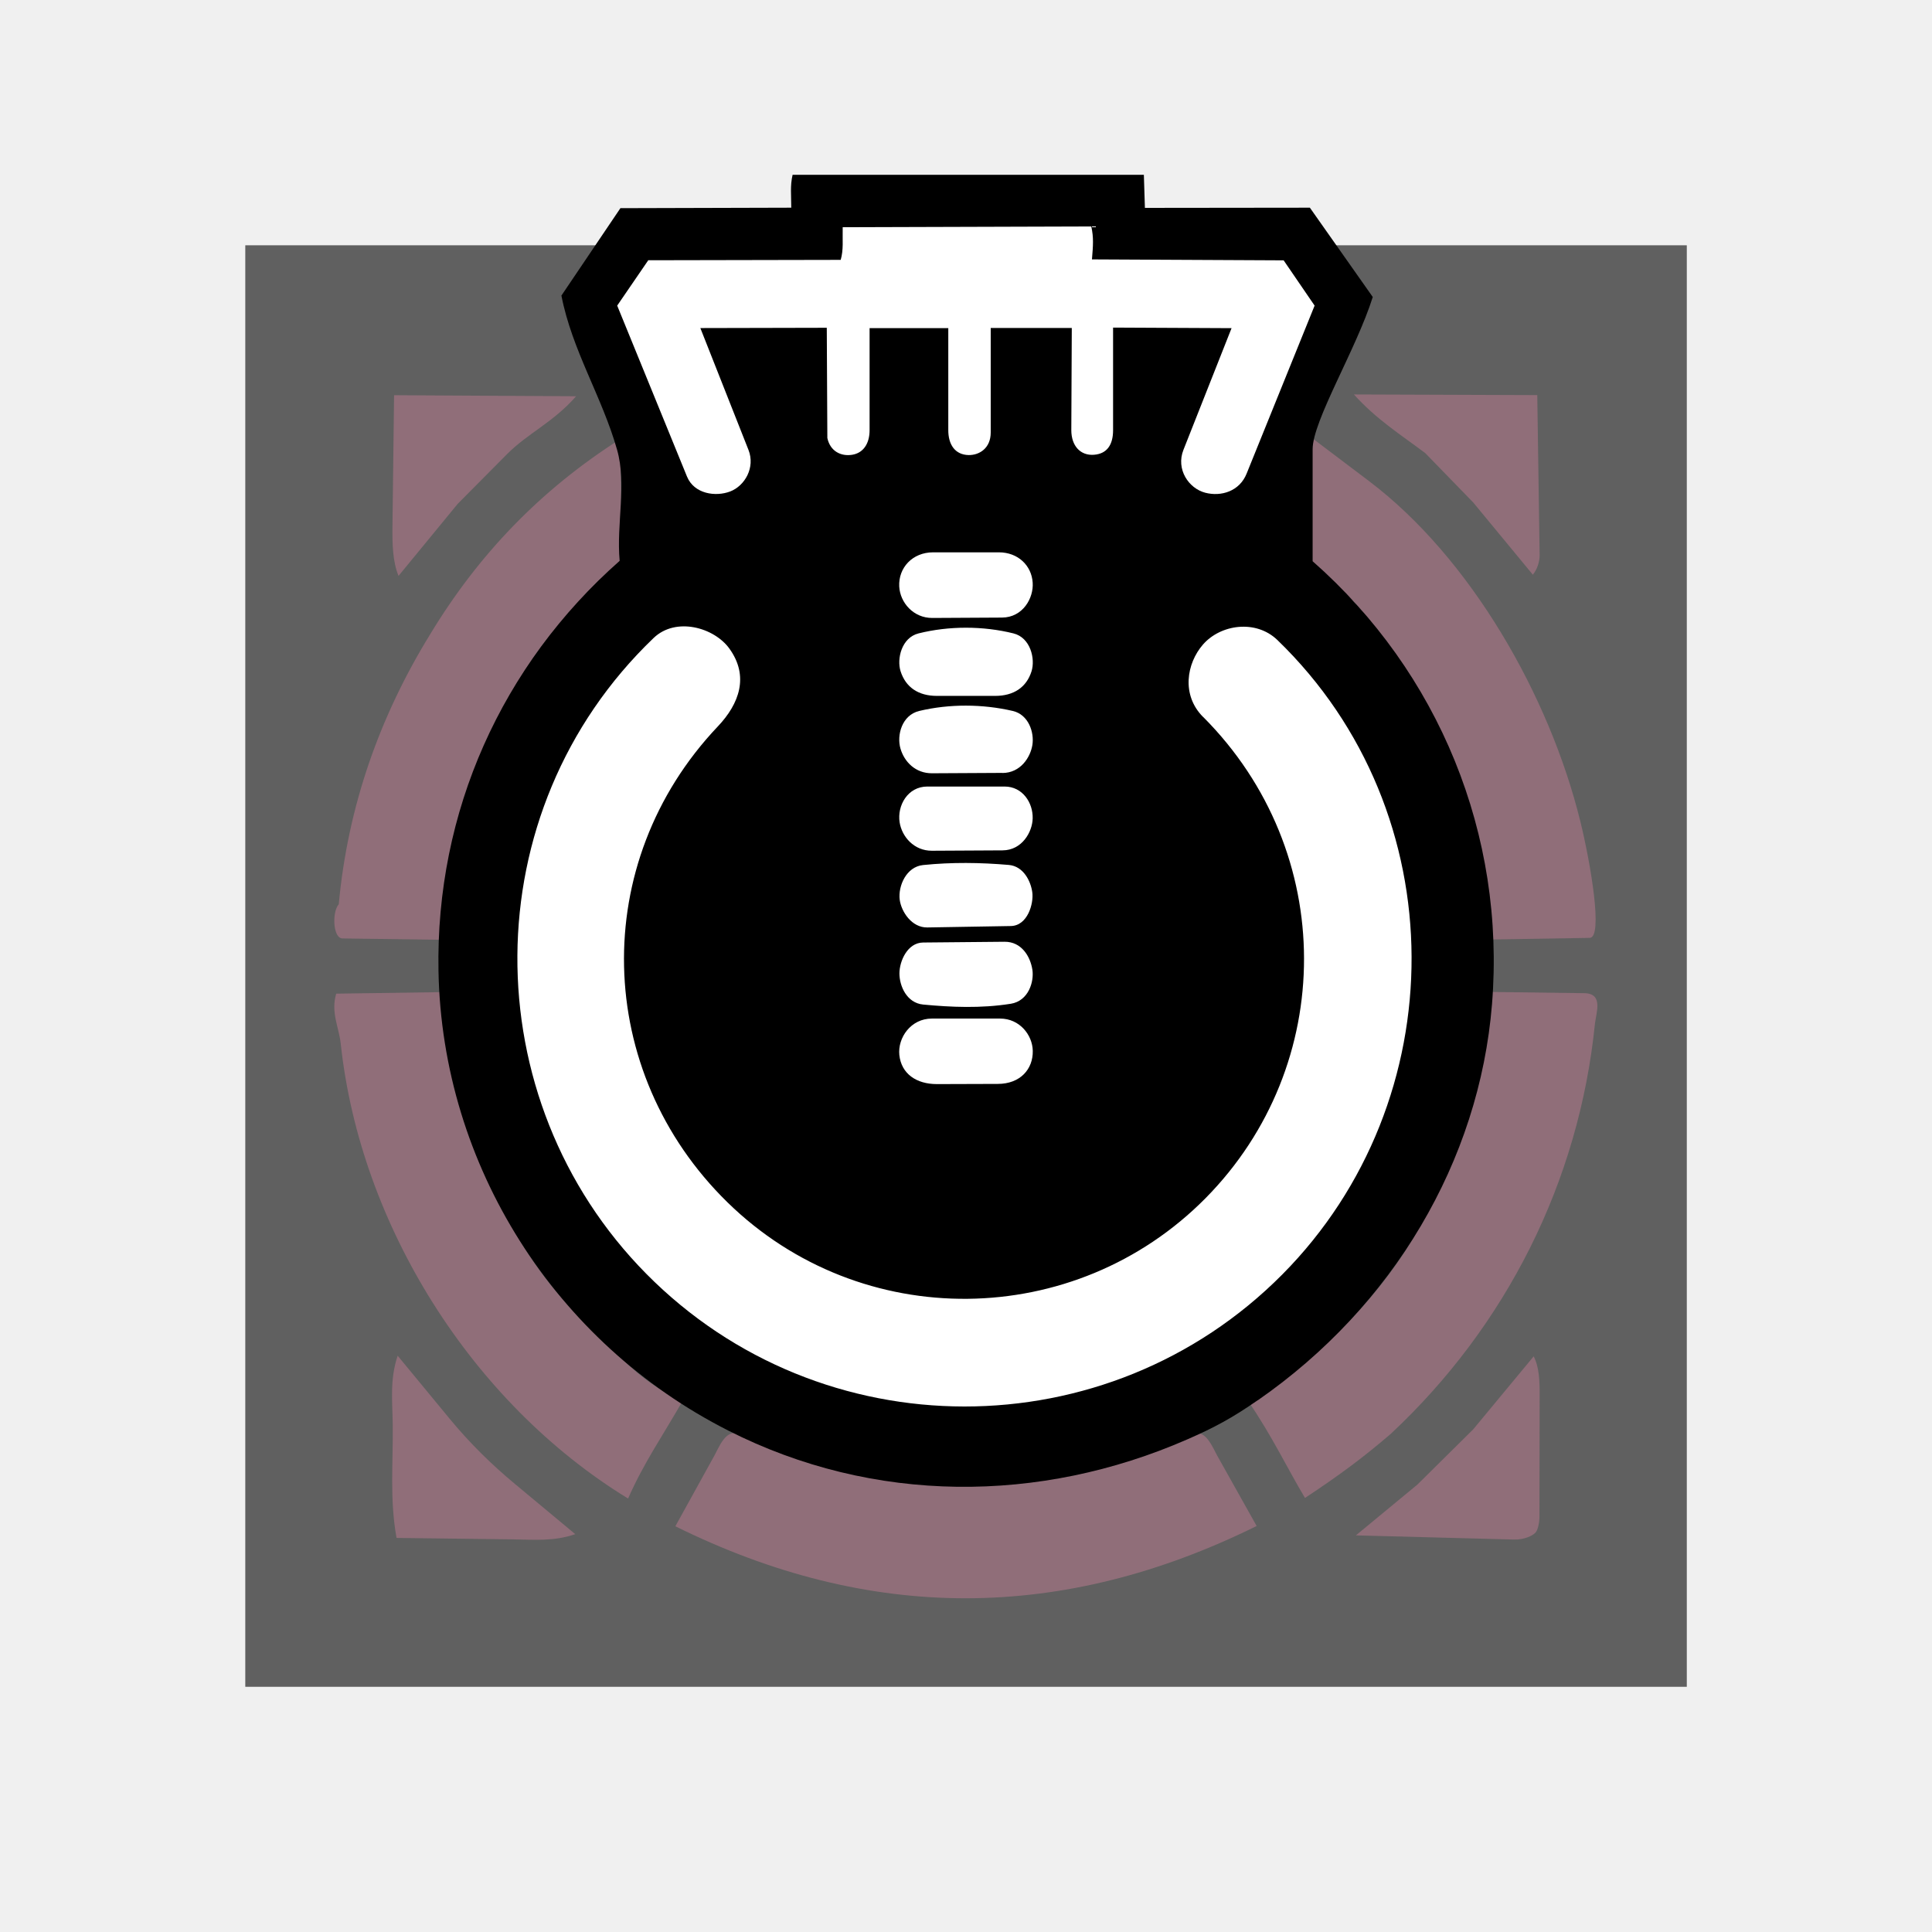
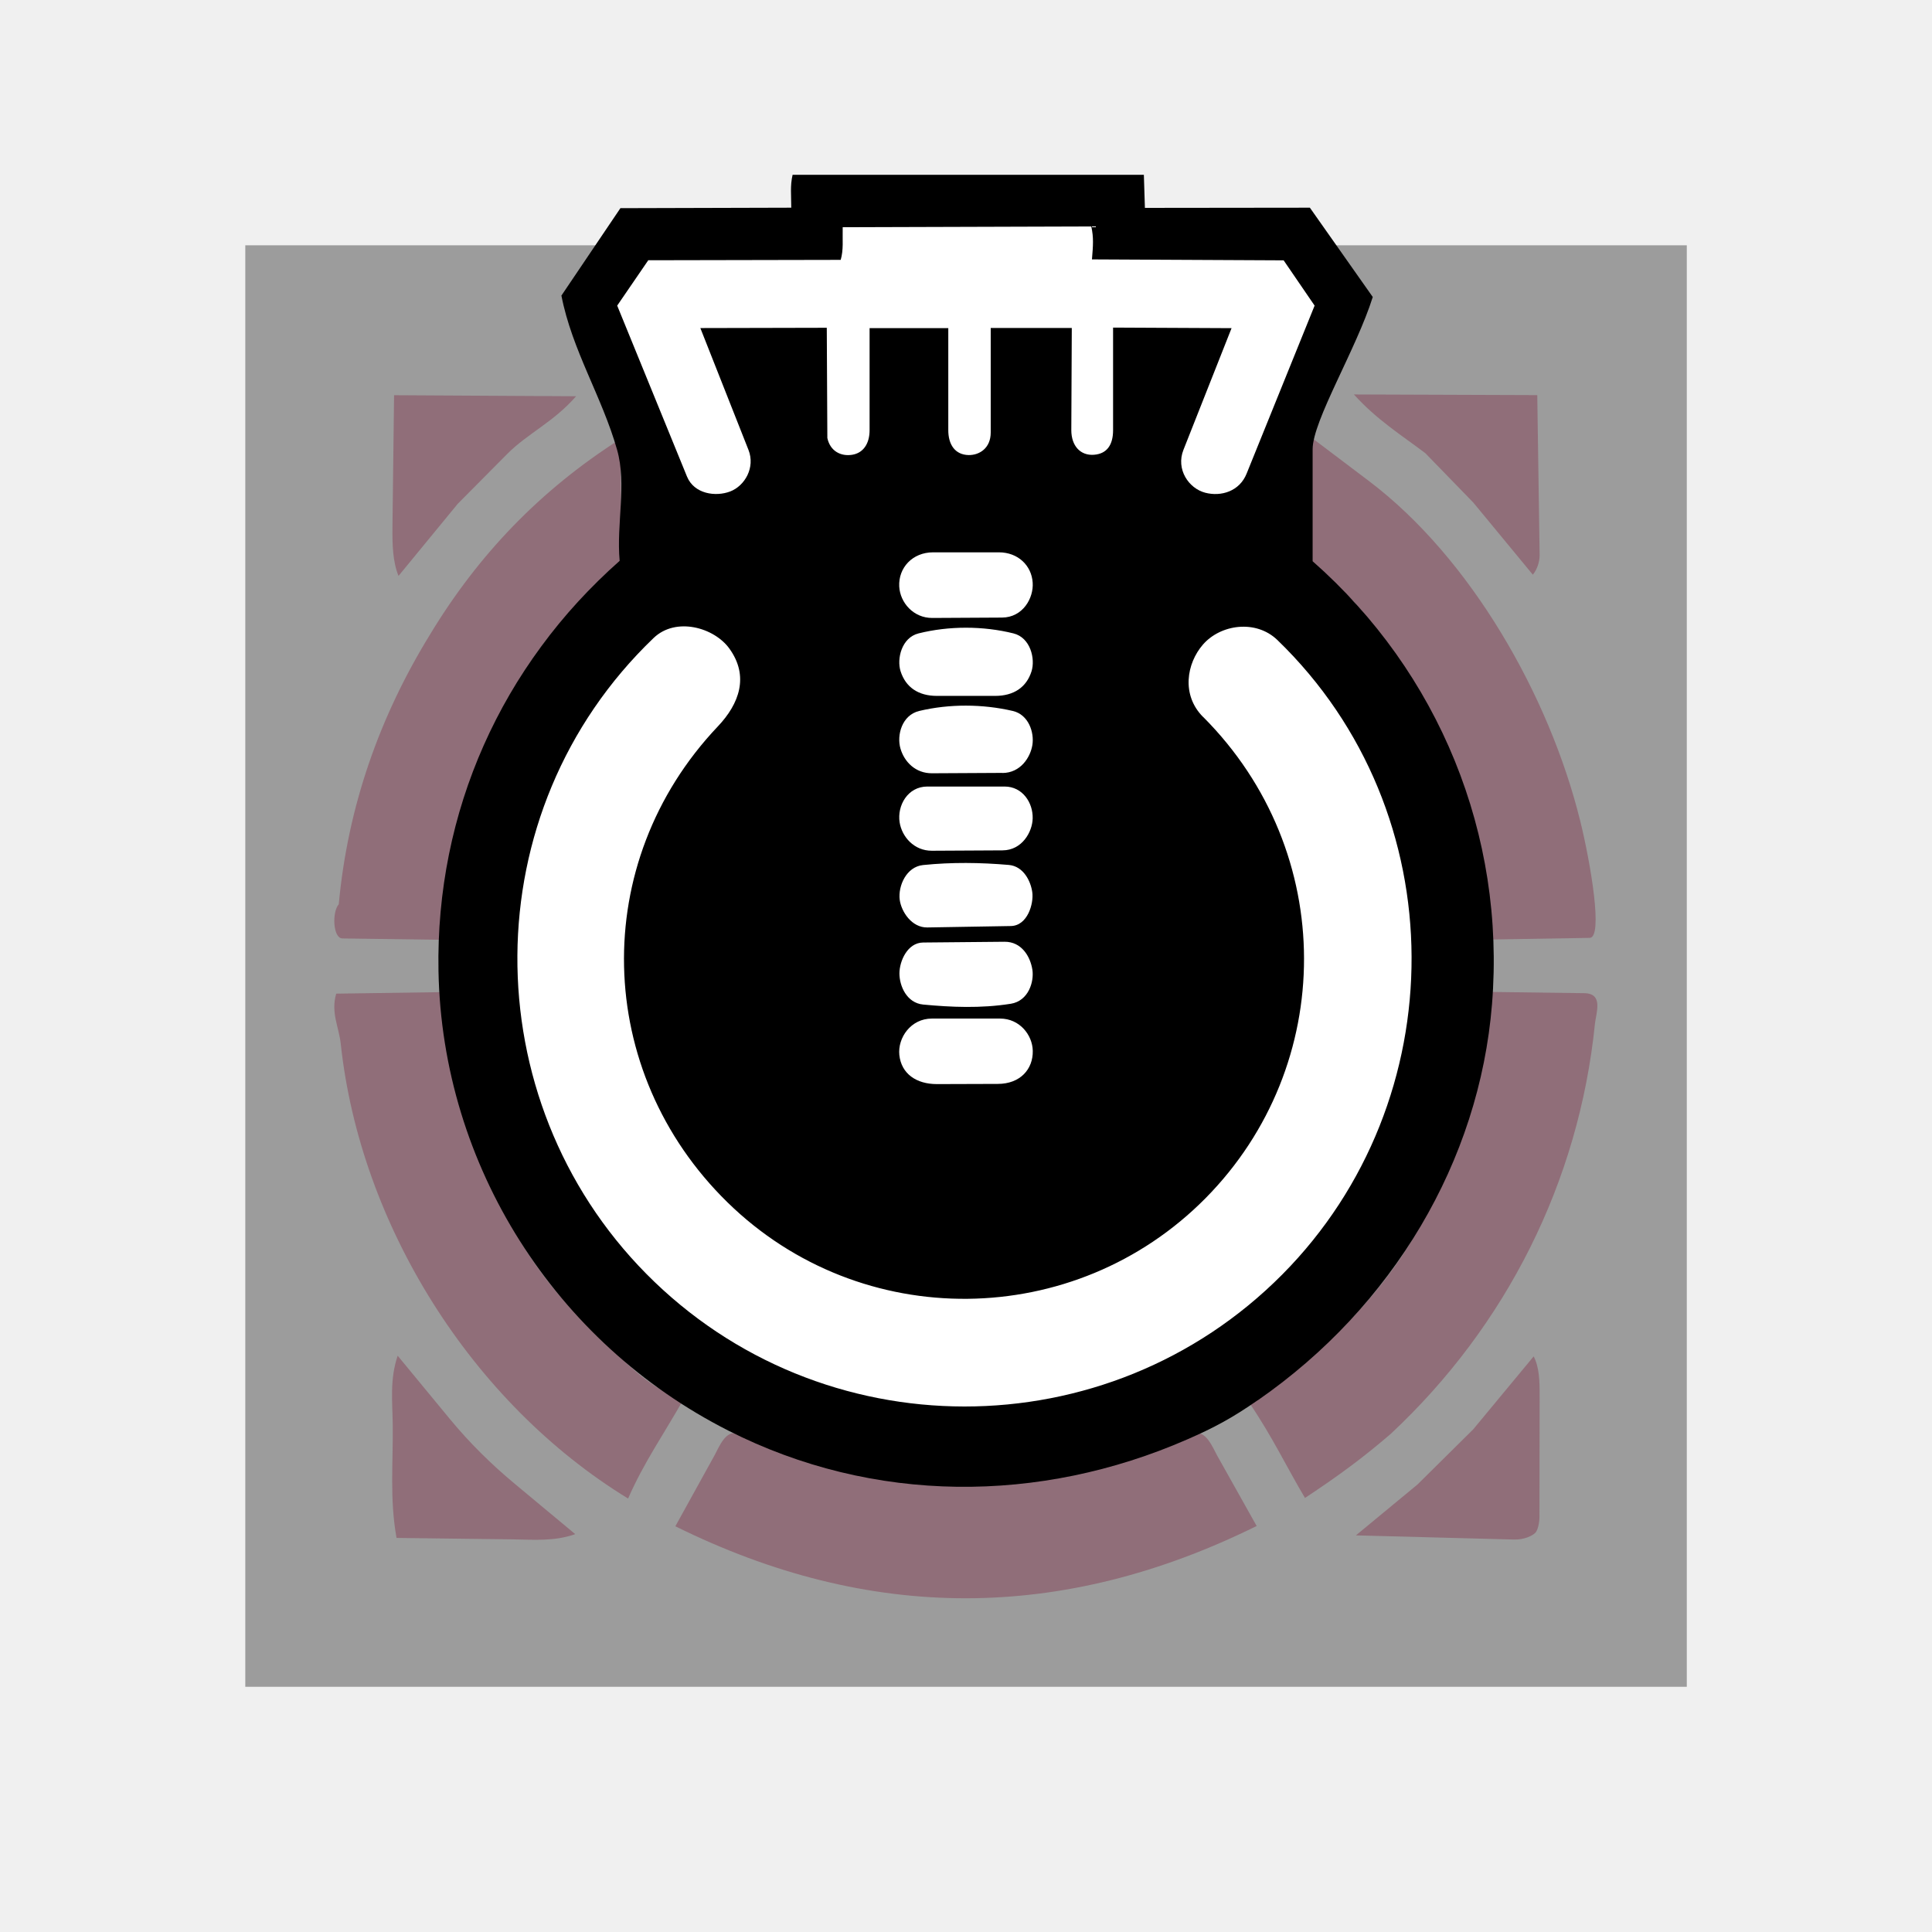
<svg xmlns="http://www.w3.org/2000/svg" id="Layer_6" data-name="Layer 6" viewBox="0 0 204 204">
  <defs>
    <style>
      .cls-1 {
+         opacity: .35;
+       }
+ 
+       .cls-2 {
        fill: #fff;
      }

-       .cls-2 {
+       .cls-3 {
        fill: #906e79;
-       }
- 
-       .cls-3 {
-         opacity: .6;
      }
    </style>
  </defs>
-   <rect class="cls-3" x="25.9" y="25.9" width="152.21" height="152.21" />
+   <rect class="cls-1" x="25.9" y="25.9" width="152.21" height="152.21" />
  <g id="Layer_7" data-name="Layer 7">
    <path d="M134.17,89.32c.1.31.36,2.17.63,2.32.21.12.87-1.55,1.84-.86l2.15,2.15c-.2,1.57-.13,1.97.21,1.18-.2.21-.13.17.22-.13.81.07,1.58-.21,2.46.09.56.19,1.77.65,2.12,1.23.75,1.28-.8,2.12.94.34l2.65-1.54-.91.3h3.19c.65.92.64.84,0-.24-3.75-6.75-14.12-.71-10.36,6.06,2.28,4.11,6.44,7.1,11.28,5.45,4.56-1.56,5.79-6.37,5.35-10.7-.94-9.3-11.61-15.48-20.35-12.37-4.08,1.45-7.41,4.78-8.38,9.07-1.06,4.69,1.37,9.48,6.12,10.82,4.16,1.17,8.66-.47,11.27-3.87,2.8-3.65,2.46-8.3,1.15-12.48-2.3-7.35-13.88-4.21-11.57,3.19h0Z" />
    <path d="M145.8,89.97c-3.61-9.18-7.37-17.96-13.58-25.72-4.55-5.69-12.07,1.56-9.42,7.27,3.34,7.19,6.67,14.38,10.01,21.57,2.45,5.28,11.78,2.81,11.18-3.03-.29-2.83-.99-5.28-2.31-7.82-.5-.97-1.11-1.88-1.65-2.83-1.47-2.57-.32-3.16-3.73-1.3s-2.45,1.36-1.06,3.78c.82,1.42,1.6,2.86,2.37,4.31,1.54,2.9,3.01,5.83,4.47,8.77,2.57,5.14,11.8,2.9,11.18-3.03-.49-4.75-1.97-8.93-4.63-12.91-1.14-1.7-2.43-3.29-3.68-4.91-1.04-1.36-3.56-3.71-3.65-5.56-.37-7.69-12.37-7.73-12,0,.46,9.54,11,14.24,11.96,23.38l11.18-3.03c-3.56-7.12-8.55-22.91-19.02-20.75-4.61.95-6.9,5.32-6.51,9.72.21,2.31,1.06,4.4,2.11,6.44.87,1.69,2.76,3.78,2.96,5.73l11.18-3.03c-3.34-7.19-6.67-14.38-10.01-21.57-3.14,2.42-6.28,4.85-9.42,7.27,4.81,6.01,7.7,13.33,10.49,20.42s14.41,4.01,11.57-3.19h0Z" />
-     <path class="cls-1" d="M127.52,83.81c4.8,6.89,7.55,14.45,7.89,22.87l11.79-1.6c-1.78-6.71-4.47-13.12-7.68-19.26s-8.13-11.82-9.87-18.36l-10.03,5.84c9.62,10.68,19.82,22.63,21.59,37.46l6-6c2.78.08.19-2.15-.62-3.37-1.05-1.58-2.1-3.16-3.15-4.75-1.76-2.64-3.53-5.28-5.21-7.97s-3.21-5.31-4.54-8.11c-.72-1.53-1.39-3.09-1.88-4.72l-.44-1.52c.09-1.98-.7-2.14-2.38-.46l-4.62-.6c-.66-.75-.5-.33.47,1.26.53,1.1,1,2.23,1.42,3.38.82,2.17,1.49,4.4,2.05,6.65,1.14,4.59,1.59,9.19,1.62,13.91h12c-.22-13.96-10.18-22.7-15.2-34.82-2.91-7.03-14.53-3.95-11.57,3.19,4.31,10.39,14.59,19.97,14.78,31.63.12,7.71,12.04,7.74,12,0-.05-9.84-2.02-19.41-6-28.41-1.77-4.01-4.3-8.31-9.32-7.86-4.45.4-7,4.1-7.48,8.28-1.03,8.9,5.07,18.54,9.64,25.7,2.77,4.33,5.66,8.58,8.51,12.87,2.61,3.92,4.8,7.58,9.93,7.73,2.97.09,6.38-2.84,6-6-2.2-18.44-13.03-32.55-25.11-45.95-4.12-4.57-11.52.26-10.03,5.84,1.78,6.65,6.09,12.2,9.41,18.14s6.31,12.59,8.14,19.48c1.71,6.43,12.07,5.27,11.79-1.6-.42-10.42-3.55-20.34-9.53-28.92-4.38-6.29-14.79-.3-10.36,6.06h0Z" />
-     <path class="cls-1" d="M124.21,65.38c3.04,10.57,10.44,18.43,18.19,25.88,4.24,4.08,11.71.03,10.03-5.84-2.88-10.03-7.2-19.51-12.97-28.2-4.25-6.4-14.65-.4-10.36,6.06,5.23,7.88,9.16,16.24,11.76,25.34l10.03-5.84c-6.2-5.96-12.65-12.08-15.1-20.58-2.13-7.41-13.72-4.26-11.57,3.19h0Z" />
-     <path class="cls-1" d="M130.75,76.16c8.98,12.56,10.46,28.47,5.99,43.07-1.11,3.64-2.28,5.59-5.46,7.69s-5.95,5.19-9.41,7c-7.07,3.7-16.22,4.42-24.06,4.18-8.15-.25-14.24-2.02-20.28-7.52-2.57-2.34-6.58-4.26-8.52-7.17-2.08-3.09-2.62-7.71-3.27-11.34-1.34-7.54-2.25-16.02-1.37-23.66.4-3.54,1.34-7.24,3.48-10.15,1.84-2.51,7.11-5.98,8.82-5.71l-3.59-2.76c-.45-1.05-1.39,1.94-1.77,2.57-.96,1.61-2.28,3.03-3.41,4.52-2,2.66-3.51,5.42-4.67,8.54-2.43,6.53-2.61,13.71-1.25,20.5,1.26,6.28,3.98,12.78,7.81,17.91,4.46,5.96,10.76,8.46,18.02,9.07,4.11.34,6.55-4.09,5.79-7.6-1.22-5.65-6.26-9.07-10.7-12.25-5.06-3.62-10.56-6.58-16.03-9.53-4.28-2.31-8.58.67-9.03,5.18-1.05,10.57,5.67,19.17,13.76,25.1,4.53,3.32,9.68,6.79,15.24,7.99s10.73.22,16.11.32,10.17.46,15.12-1.4c4.57-1.71,8.55-4.56,12.11-7.85,7.4-6.82,13.66-16.18,12.74-26.65-.67-7.63-12.68-7.7-12,0,.63,7.19-3.67,12.9-8.66,17.64-2.52,2.39-5.44,4.72-8.8,5.79s-6.99.53-10.52.47c-3.7-.07-7.46.57-11.15.28-4.06-.32-7.26-2.37-10.62-4.54-6.18-3.99-12.14-9.14-11.34-17.14l-9.03,5.18c3.91,2.11,7.83,4.22,11.6,6.58,2.72,1.71,8.88,4.65,9.62,8.03l5.79-7.6c-11.37-.95-15.86-16.97-14.53-26.64.73-5.27,3.38-9.13,6.5-13.25s6.12-9.49,4.73-14.78c-3.01-11.47-19.17-2.89-24.12,2.3-7.49,7.86-8.66,19.16-8.11,29.51s1.11,22.47,6.36,31.41c2.48,4.21,6.88,6.42,10.4,9.6,4.18,3.77,7.95,6.86,13.37,8.7,10.37,3.51,22.6,2.9,33.16.69,4.71-.99,9.58-2.41,13.71-4.96,2.5-1.54,4.48-3.69,6.82-5.43,1.96-1.46,4.22-2.48,6.03-4.17,7.68-7.17,9.18-21.78,9.05-31.66-.15-11.44-3.41-22.79-10.09-32.14-4.45-6.23-14.87-.24-10.36,6.06h0Z" />
-     <path class="cls-1" d="M110.06,109c-2.68-.23-5.35-.5-8.01-.87-1.2-.17-2.39-.36-3.59-.56-.58-.1-3.18-1-2.17-.1l-2.65,10.03c5.38-1.42,10.69-1.99,16.25-1.83l-1.6-11.79c-2.02.7-3.75,1.1-5.9.71l2.65,10.03c1.49-1.85,2.92-3.09,5.19-3.81,6.47-2.04,5.25-11.54-1.6-11.79-1.67-.06-5.25.42-6.53-.49l2.76,3.59-.38-.93-2.76,6.78c2.59-1.24,5.36-2.08,8.21-2.4l-1.6-11.79c-3.07.56-6.73.71-9.68-.5-3.53-1.44-2.05-3.22-.73-6.22,2.67-6.06,6.14-11.84,10.26-17.03l-10.24-4.24c.24,3.08.09,5.97-1,8.89-.24.63-2.01,3.08-1.86,3.66,4.18.6,5.76-.16,4.75-2.28-.29-.81-.52-1.63-.71-2.46-1.47-6.24-.56-12.99.32-19.26-3.66.48-7.31.96-10.97,1.43,3.63,7.5,5.57,15.93,7.64,23.98s3.99,16.89,5.55,25.43c1.24,6.78,11.75,5.01,11.79-1.6.05-9.21-.45-18.39-1.56-27.53s-2.49-17.63-1.79-26.59l-11.79,1.6c2.72,6.93,1.99,15.74,2.25,23.09.28,7.86.48,15.73.7,23.6s11.33,7.6,12,0c1.47-16.7.01-33.46-4.16-49.69-1.92-7.47-13.5-4.31-11.57,3.19,3.92,15.26,5.12,30.81,3.73,46.5h12c-.24-8.5-.44-17-.77-25.49-.31-7.81.28-17.01-2.61-24.39-2.46-6.27-11.24-5.39-11.79,1.6-.7,8.96.7,17.72,1.79,26.59s1.61,18.32,1.56,27.53l11.79-1.6c-3.18-17.42-6.64-36.23-14.4-52.27-2.11-4.37-10.25-3.66-10.97,1.43-.88,6.27-1.83,12.63-1.32,18.97.45,5.61,1.62,13.17,6.39,16.86,12.07,9.36,17.61-13.41,17.01-21.2-.35-4.56-6.71-8.7-10.24-4.24-3.89,4.91-7.42,10.01-10.28,15.59-2.34,4.56-5.4,10.02-5.12,15.29.68,13.12,17.45,14.71,27.23,12.94,6.57-1.19,5.15-12.54-1.6-11.79-5.09.57-9.65,1.83-14.27,4.04-2.15,1.03-3.68,4.49-2.76,6.78,2.8,6.96,9.23,6.41,15.72,6.64l-1.6-11.79c-4.15,1.31-7.74,3.49-10.49,6.89-2.54,3.15-2.25,9.14,2.65,10.03,4.24.77,8.18.72,12.28-.71,6.3-2.19,5.38-11.58-1.6-11.79-6.58-.2-13.07.58-19.44,2.26-4.19,1.11-6.05,7-2.65,10.03,5.33,4.75,15.46,4.45,22.25,5.04,7.69.67,7.65-11.33,0-12h0Z" />
-     <path class="cls-1" d="M91.47,34.55c4.35-.69,8.72-1.21,13.11-1.51,1.75-.12,3.82.02,5.55-.29,2.13.26,2.43.07.92-.57.61.57,1.23,1.13,1.84,1.7,2.4,2.12,4.66,3.74,8.01,3.49,2.61-.19,7.7-2.8,9.77-1.34l-2.76-3.59c.54,2.41-2.06,6.2-3.14,8.24-1.45,2.75-2.93,5.48-4.39,8.21l11.18,3.03c-.69-6.62-2.36-12.6-5.31-18.57-2.1-4.24-8.09-3.54-10.36,0s-4.89,6.54-8,9.38l10.24,4.24c.25-3.94.49-7.87.74-11.81.43-6.78-10.16-8.11-11.79-1.6-.94,3.76-1.77,7.51-4.6,10.31l9.42,1.21c-2.38-4.5-4.75-9.01-7.13-13.51-2.84-5.37-11.15-2.75-11.18,3.03-.02,3.81.05,8.18-1.25,11.81l2.76-3.59-.69.46h6.06c.71,1.02.8.9.26-.36-.25-.8-.54-1.58-.86-2.36-.7-1.78-1.47-3.53-2.4-5.2-1.57-2.8-3.57-5.68-5.89-7.93-2.79-2.7-5.94-2.97-9.68-3.33-3.96-.38-8.19-.86-12.18-.6-7.49.49-8.02,7.21-5.72,12.93,2.87,7.12,6.35,14.04,9.54,21.02,1.77,3.88,8.62,3.98,10.36,0,2.11-4.82,4.09-12.62,8.68-15.7,5.18-3.46,13.35-2.8,19.2-2.26l-1.6-11.79c-2.63.68-4.48,1.82-6.55,3.53-5.96,4.92,2.57,13.37,8.49,8.49l1.25-.44c6.92-1.78,4.84-11.19-1.6-11.79-8.18-.75-18.06-.59-25.28,3.91s-9.77,12.69-12.96,19.99h10.36c-1.77-3.88-3.55-7.77-5.32-11.65-1.23-2.7-4.34-6.95-3.98-9.9l-2.97,5.18c-2.24.38-2.56.54-.98.48.94,0,1.88.02,2.81.05,1.88.06,3.75.16,5.62.3,3.89.29,4.36-.04,6.7,3.42,3,4.46,3.53,11.73,8.63,14.36,1.85.96,4.22,1.21,6.06,0,5.63-3.72,5.1-13,5.13-19.04l-11.18,3.03c2.38,4.5,4.75,9.01,7.13,13.51,1.82,3.46,6.78,3.84,9.42,1.21,4.34-4.31,6.23-9.79,7.68-15.61l-11.79-1.6c-.25,3.94-.49,7.87-.74,11.81-.34,5.48,6.65,7.53,10.24,4.24,3.83-3.5,7.08-7.45,9.88-11.81h-10.36c1.96,3.95,3.22,8.12,3.68,12.52.56,5.45,8.12,8.75,11.18,3.03,3.45-6.45,8.52-13.55,9.09-21.04.66-8.56-6.21-10.53-13.5-9.85-1.99.19-3.88.9-5.82,1.15l1.47.75c-.82-.76-1.64-1.51-2.46-2.27-2.15-1.84-4.17-2.85-7.07-2.98-7.98-.38-16.34,1.02-24.19,2.27s-4.38,12.78,3.19,11.57h0Z" />
-     <path class="cls-1" d="M90.35,33.7c-4.27-1.76-7.72,1.96-8.74,5.67s-1.43,7.91-.81,11.73c1.25,7.71,8.6,15.22,16.08,9.24,2.53-2.03,2.11-6.37,0-8.49-2.5-2.5-5.95-2.03-8.49,0l-.67.53,4.24-1.76c1.41.95,1.81,1.02,1.22.2-.2-.27-.34-.57-.4-.9-.23-.68-.26-1.32-.29-2.03-.07-1.51,0-4,.58-5.36l-2.15,2.15.44-.2-4.62.6.42.17c3,1.23,6.6-1.34,7.38-4.19.95-3.44-1.18-6.14-4.19-7.38h0Z" />
-     <path class="cls-1" d="M93,61.94c-1.56,17.07,1.62,34.11.37,51.19-.52,7.1,9.66,7.64,11.79,1.6l.52-1.47c2.56-7.3-9.03-10.44-11.57-3.19l-.52,1.47,11.79,1.6c1.25-17.08-1.93-34.12-.37-51.19.7-7.69-11.3-7.64-12,0h0Z" />
-     <path class="cls-1" d="M83.62,60.07c-7.85-.11-15.14,3.46-19.93,9.65-2.8,3.62-4.64,7.59-6.8,11.61-2.43,4.52-4.78,9.31-5.63,14.4-1.19,7.21-.29,13.86,1.93,20.77,3.53,10.95,7.35,21.94,18.25,27.65,10.1,5.29,21.67,6.59,32.83,7.72,12.96,1.31,22.41-4.62,30.39-14.27,6.77-8.19,12.41-17.24,15.22-27.59,3.13-11.5,2.64-23.73-2.96-34.38-5.92-11.27-17.26-18.53-30.13-17.93-13.08.61-25.84,6.62-31.67,18.92-5.51,11.62-5.6,25.87-3.25,38.31,1.8,9.51,12.53,15.16,21.4,13.97,8.86-1.19,17.77-9.47,16.91-19.15-1.6-17.86-1.66-35.77-.17-53.64.85-10.19-9.57-19.94-19.5-19.5-11.29.51-18.59,8.58-19.5,19.5-1.49,17.87-1.43,35.78.17,53.64,12.77-1.73,25.54-3.46,38.3-5.18.78,4.13.03-.82.02-1.85-.02-1.66.03-3.32.1-4.98.05-1.22-.2-3.18.28-4.35-.41,2.79-.4,3.1.03.93l.39-1.36c-1.17,2.47-1.25,2.76-.24.88l-1.33,1.75c-1.96,1.32-2.33,1.61-1.11.88,1.26-.7.8-.53-1.38.51,4.62-1.8-4.11,1.26.56-.28,1.79.07,1.94,0,.44-.23-1.01-.12-1.95-.47-2.82-1.05-.88-.53-3.89-4.37-1.91-1.43,2.25,3.33-.38-2.98.4.96.9,4.56.31-3.74,0,1.16-.33,5.19,1.15-3.78-.06,1.22-.38,1.57-.8,3.07-1.26,4.62-1.38,4.71,1.82-3.09-.49,1.24-1.53,2.86-3.19,5.59-5.07,8.23,1.95-2.74-.06-.03-1.04,1.08-.86.96-2.9,2.32-3.29,3.43.94-2.67,10.75-1.43,5.22-2.78-1.66-.41-3.6-.38-5.3-.54-4.29-.4,2.76.68-1.85-.26-1.73-.35-3.47-.64-5.19-1.07s-3.4-.94-5.07-1.52l1.61.73c-2.82-1.68-2.02-.64,2.42,3.12-2.23-3.15.69,3.04-.57-.99-.51-1.63-1.11-3.23-1.64-4.85-.45-1.37-.91-2.74-1.32-4.13-.8-2.7-1.08-3.14-.71-.1-.3,1.52-.23,1.35.22-.53-.93,1.91-1.08,2.22-.46.93.75-1.46,1.51-2.92,2.3-4.36s1.48-2.8,2.19-4.22c3.95-7.84-.14,3.87-9.93,3.73,10.2.15,19.97-9.07,19.5-19.5s-8.57-19.34-19.5-19.5h0Z" />
-     <path class="cls-1" d="M69.57,42.31c3.28.9-.52-5.25-1-2.59-.36,1.98.3,4.66.43,6.68.53,8.36,9.93,12.34,16.22,6.72,3.59-3.21,8.01-6.24,10.21-10.62,2.55-5.1.97-10.72-3.42-14.14l2.44,4.19-.26-.85-6.64,11.69c6.41-2.15,15.38-4.49,21.98-2.09,4.07,1.48,6.6,3.35,11.27,2.97,1.73-.14,3.42-.52,5.11-.89.85-.22,1.71-.42,2.57-.59-1.75-.17-1.82-.02-.21.45l-5.68-13.96c-4.44,6.88-7.86,14.3-10.41,22.08,6.22.84,12.44,1.68,18.66,2.53-1.26-10.61-8.89-17.79-19.21-20.18-12.05-2.79-18.51,9.92-18.29,20.25.19,9.01,13.22,13.47,17.7,4.79s4.38-23.29-6.28-27.98c-11.39-5-18.84,7.18-21.84,16.15-3.89,11.62,14.45,16.61,18.32,5.05.33-.99.75-1.97,1.09-2.95.59-1.7,1.44-.91.21-.69h-5.05l-2.67-2.34c.39.59.5,1.18.34,1.78-.22.39-.3.97-.52,1.38,5.9,1.6,11.8,3.2,17.7,4.79-.02-.87.13-1.66.17-2.5.06-1.59,2.4-2.05-.3-.56l-4.79,1.3c1.05.11,2.06.96,3.05,1.31.71.25,1.53,1.65,1.38.38,1.23,10.31,15.12,13.29,18.66,2.53,2.06-6.26,4.92-12,8.5-17.54s-.29-11.83-5.68-13.96c-3.49-1.38-8.96-1.51-12.46.14-.51-.04-.96.07-1.34.34,1.37.55,1.24.38-.41-.5-1.93-1.25-4.19-2.06-6.43-2.51-9.87-1.99-20.75-.49-30.19,2.68-4.74,1.59-8.23,6.55-6.64,11.69.9,2.88,2.25,4.54,4.4,6.45l-2.44-4.19.24,1.22.96-7.32c-1.18,2.45-5.19,4.95-7.23,6.78l16.22,6.72c-.31-4.85.12-10.63-2.39-14.96-2.38-4.11-6.56-6.23-10.99-7.44-11.81-3.24-16.85,15.08-5.05,18.32h0Z" />
+     <path class="cls-2" d="M127.52,83.81c4.8,6.89,7.55,14.45,7.89,22.87l11.79-1.6c-1.78-6.71-4.47-13.12-7.68-19.26s-8.13-11.82-9.87-18.36l-10.03,5.84c9.62,10.68,19.82,22.63,21.59,37.46l6-6c2.78.08.19-2.15-.62-3.37-1.05-1.58-2.1-3.16-3.15-4.75-1.76-2.64-3.53-5.28-5.21-7.97s-3.21-5.31-4.54-8.11c-.72-1.53-1.39-3.09-1.88-4.72l-.44-1.52c.09-1.98-.7-2.14-2.38-.46l-4.62-.6c-.66-.75-.5-.33.47,1.26.53,1.1,1,2.23,1.42,3.38.82,2.17,1.49,4.4,2.05,6.65,1.14,4.59,1.59,9.19,1.62,13.91h12c-.22-13.96-10.18-22.7-15.2-34.82-2.91-7.03-14.53-3.95-11.57,3.19,4.31,10.39,14.59,19.97,14.78,31.63.12,7.71,12.04,7.74,12,0-.05-9.84-2.02-19.41-6-28.41-1.77-4.01-4.3-8.31-9.32-7.86-4.45.4-7,4.1-7.48,8.28-1.03,8.9,5.07,18.54,9.64,25.7,2.77,4.33,5.66,8.58,8.51,12.87,2.61,3.92,4.8,7.58,9.93,7.73,2.97.09,6.38-2.84,6-6-2.2-18.44-13.03-32.55-25.11-45.95-4.12-4.57-11.52.26-10.03,5.84,1.78,6.65,6.09,12.2,9.41,18.14s6.31,12.59,8.14,19.48c1.71,6.43,12.07,5.27,11.79-1.6-.42-10.42-3.55-20.34-9.53-28.92-4.38-6.29-14.79-.3-10.36,6.06h0Z" />
+     <path class="cls-2" d="M124.21,65.38c3.04,10.57,10.44,18.43,18.19,25.88,4.24,4.08,11.71.03,10.03-5.84-2.88-10.03-7.2-19.51-12.97-28.2-4.25-6.4-14.65-.4-10.36,6.06,5.23,7.88,9.16,16.24,11.76,25.34l10.03-5.84c-6.2-5.96-12.65-12.08-15.1-20.58-2.13-7.41-13.72-4.26-11.57,3.19h0Z" />
+     <path class="cls-2" d="M130.75,76.16c8.98,12.56,10.46,28.47,5.99,43.07-1.11,3.64-2.28,5.59-5.46,7.69s-5.95,5.19-9.41,7c-7.07,3.7-16.22,4.42-24.06,4.18-8.15-.25-14.24-2.02-20.28-7.52-2.57-2.34-6.58-4.26-8.52-7.17-2.08-3.09-2.62-7.71-3.27-11.34-1.34-7.54-2.25-16.02-1.37-23.66.4-3.54,1.34-7.24,3.48-10.15,1.84-2.51,7.11-5.98,8.82-5.71l-3.59-2.76c-.45-1.05-1.39,1.94-1.77,2.57-.96,1.61-2.28,3.03-3.41,4.52-2,2.66-3.51,5.42-4.67,8.54-2.43,6.53-2.61,13.71-1.25,20.5,1.26,6.28,3.98,12.78,7.81,17.91,4.46,5.96,10.76,8.46,18.02,9.07,4.11.34,6.55-4.09,5.79-7.6-1.22-5.65-6.26-9.07-10.7-12.25-5.06-3.62-10.56-6.58-16.03-9.53-4.28-2.31-8.58.67-9.03,5.18-1.05,10.57,5.67,19.17,13.76,25.1,4.53,3.32,9.68,6.79,15.24,7.99s10.73.22,16.11.32,10.17.46,15.12-1.4c4.57-1.71,8.55-4.56,12.11-7.85,7.4-6.82,13.66-16.18,12.74-26.65-.67-7.63-12.68-7.7-12,0,.63,7.19-3.67,12.9-8.66,17.64-2.52,2.39-5.44,4.72-8.8,5.79s-6.99.53-10.52.47c-3.7-.07-7.46.57-11.15.28-4.06-.32-7.26-2.37-10.62-4.54-6.18-3.99-12.14-9.14-11.34-17.14l-9.03,5.18c3.91,2.11,7.83,4.22,11.6,6.58,2.72,1.71,8.88,4.65,9.62,8.03l5.79-7.6c-11.37-.95-15.86-16.97-14.53-26.64.73-5.27,3.38-9.13,6.5-13.25s6.12-9.49,4.73-14.78c-3.01-11.47-19.17-2.89-24.12,2.3-7.49,7.86-8.66,19.16-8.11,29.51s1.11,22.47,6.36,31.41c2.48,4.21,6.88,6.42,10.4,9.6,4.18,3.77,7.95,6.86,13.37,8.7,10.37,3.51,22.6,2.9,33.16.69,4.71-.99,9.58-2.41,13.71-4.96,2.5-1.54,4.48-3.69,6.82-5.43,1.96-1.46,4.22-2.48,6.03-4.17,7.68-7.17,9.18-21.78,9.05-31.66-.15-11.44-3.41-22.79-10.09-32.14-4.45-6.23-14.87-.24-10.36,6.06h0Z" />
+     <path class="cls-2" d="M110.06,109c-2.68-.23-5.35-.5-8.01-.87-1.2-.17-2.39-.36-3.59-.56-.58-.1-3.18-1-2.17-.1l-2.65,10.03c5.38-1.42,10.69-1.99,16.25-1.83l-1.6-11.79c-2.02.7-3.75,1.1-5.9.71l2.65,10.03c1.49-1.85,2.92-3.09,5.19-3.81,6.47-2.04,5.25-11.54-1.6-11.79-1.67-.06-5.25.42-6.53-.49l2.76,3.59-.38-.93-2.76,6.78c2.59-1.24,5.36-2.08,8.21-2.4l-1.6-11.79c-3.07.56-6.73.71-9.68-.5-3.53-1.44-2.05-3.22-.73-6.22,2.67-6.06,6.14-11.84,10.26-17.03l-10.24-4.24c.24,3.08.09,5.97-1,8.89-.24.63-2.01,3.08-1.86,3.66,4.18.6,5.76-.16,4.75-2.28-.29-.81-.52-1.63-.71-2.46-1.47-6.24-.56-12.99.32-19.26-3.66.48-7.31.96-10.97,1.43,3.63,7.5,5.57,15.93,7.64,23.98s3.99,16.89,5.55,25.43c1.24,6.78,11.75,5.01,11.79-1.6.05-9.21-.45-18.39-1.56-27.53s-2.49-17.63-1.79-26.59l-11.79,1.6c2.72,6.93,1.99,15.74,2.25,23.09.28,7.86.48,15.73.7,23.6s11.33,7.6,12,0c1.47-16.7.01-33.46-4.16-49.69-1.92-7.47-13.5-4.31-11.57,3.19,3.92,15.26,5.12,30.81,3.73,46.5h12c-.24-8.5-.44-17-.77-25.49-.31-7.81.28-17.01-2.61-24.39-2.46-6.27-11.24-5.39-11.79,1.6-.7,8.96.7,17.72,1.79,26.59s1.61,18.32,1.56,27.53l11.79-1.6c-3.18-17.42-6.64-36.23-14.4-52.27-2.11-4.37-10.25-3.66-10.97,1.43-.88,6.27-1.83,12.63-1.32,18.97.45,5.61,1.62,13.17,6.39,16.86,12.07,9.36,17.61-13.41,17.01-21.2-.35-4.56-6.71-8.7-10.24-4.24-3.89,4.91-7.42,10.01-10.28,15.59-2.34,4.56-5.4,10.02-5.12,15.29.68,13.12,17.45,14.71,27.23,12.94,6.57-1.19,5.15-12.54-1.6-11.79-5.09.57-9.65,1.83-14.27,4.04-2.15,1.03-3.68,4.49-2.76,6.78,2.8,6.96,9.23,6.41,15.72,6.64l-1.6-11.79c-4.15,1.31-7.74,3.49-10.49,6.89-2.54,3.15-2.25,9.14,2.65,10.03,4.24.77,8.18.72,12.28-.71,6.3-2.19,5.38-11.58-1.6-11.79-6.58-.2-13.07.58-19.44,2.26-4.19,1.11-6.05,7-2.65,10.03,5.33,4.75,15.46,4.45,22.25,5.04,7.69.67,7.65-11.33,0-12h0Z" />
+     <path class="cls-2" d="M91.47,34.55c4.35-.69,8.72-1.21,13.11-1.51,1.75-.12,3.82.02,5.55-.29,2.13.26,2.43.07.92-.57.61.57,1.23,1.13,1.84,1.7,2.4,2.12,4.66,3.74,8.01,3.49,2.61-.19,7.7-2.8,9.77-1.34l-2.76-3.59c.54,2.41-2.06,6.2-3.14,8.24-1.45,2.75-2.93,5.48-4.39,8.21l11.18,3.03c-.69-6.62-2.36-12.6-5.31-18.57-2.1-4.24-8.09-3.54-10.36,0s-4.89,6.54-8,9.38l10.24,4.24c.25-3.94.49-7.87.74-11.81.43-6.78-10.16-8.11-11.79-1.6-.94,3.76-1.77,7.51-4.6,10.31l9.42,1.21c-2.38-4.5-4.75-9.01-7.13-13.51-2.84-5.37-11.15-2.75-11.18,3.03-.02,3.81.05,8.18-1.25,11.81l2.76-3.59-.69.46h6.06c.71,1.02.8.9.26-.36-.25-.8-.54-1.58-.86-2.36-.7-1.78-1.47-3.53-2.4-5.2-1.57-2.8-3.57-5.68-5.89-7.93-2.79-2.7-5.94-2.97-9.68-3.33-3.96-.38-8.19-.86-12.18-.6-7.49.49-8.02,7.21-5.72,12.93,2.87,7.12,6.35,14.04,9.54,21.02,1.77,3.88,8.62,3.98,10.36,0,2.11-4.82,4.09-12.62,8.68-15.7,5.18-3.46,13.35-2.8,19.2-2.26l-1.6-11.79c-2.63.68-4.48,1.82-6.55,3.53-5.96,4.92,2.57,13.37,8.49,8.49l1.25-.44c6.92-1.78,4.84-11.19-1.6-11.79-8.18-.75-18.06-.59-25.28,3.91s-9.77,12.69-12.96,19.99h10.36c-1.77-3.88-3.55-7.77-5.32-11.65-1.23-2.7-4.34-6.95-3.98-9.9l-2.97,5.18c-2.24.38-2.56.54-.98.48.94,0,1.88.02,2.81.05,1.88.06,3.75.16,5.62.3,3.89.29,4.36-.04,6.7,3.42,3,4.46,3.53,11.73,8.63,14.36,1.85.96,4.22,1.21,6.06,0,5.63-3.72,5.1-13,5.13-19.04l-11.18,3.03c2.38,4.5,4.75,9.01,7.13,13.51,1.82,3.46,6.78,3.84,9.42,1.21,4.34-4.31,6.23-9.79,7.68-15.61l-11.79-1.6c-.25,3.94-.49,7.87-.74,11.81-.34,5.48,6.65,7.53,10.24,4.24,3.83-3.5,7.08-7.45,9.88-11.81h-10.36c1.96,3.95,3.22,8.12,3.68,12.52.56,5.45,8.12,8.75,11.18,3.03,3.45-6.45,8.52-13.55,9.09-21.04.66-8.56-6.21-10.53-13.5-9.85-1.99.19-3.88.9-5.82,1.15l1.47.75c-.82-.76-1.64-1.51-2.46-2.27-2.15-1.84-4.17-2.85-7.07-2.98-7.98-.38-16.34,1.02-24.19,2.27s-4.38,12.78,3.19,11.57h0Z" />
+     <path class="cls-2" d="M90.35,33.7c-4.27-1.76-7.72,1.96-8.74,5.67s-1.43,7.91-.81,11.73c1.25,7.71,8.6,15.22,16.08,9.24,2.53-2.03,2.11-6.37,0-8.49-2.5-2.5-5.95-2.03-8.49,0l-.67.53,4.24-1.76c1.41.95,1.81,1.02,1.22.2-.2-.27-.34-.57-.4-.9-.23-.68-.26-1.32-.29-2.03-.07-1.51,0-4,.58-5.36l-2.15,2.15.44-.2-4.62.6.42.17c3,1.23,6.6-1.34,7.38-4.19.95-3.44-1.18-6.14-4.19-7.38h0Z" />
+     <path class="cls-2" d="M93,61.94c-1.56,17.07,1.62,34.11.37,51.19-.52,7.1,9.66,7.64,11.79,1.6l.52-1.47c2.56-7.3-9.03-10.44-11.57-3.19l-.52,1.47,11.79,1.6c1.25-17.08-1.93-34.12-.37-51.19.7-7.69-11.3-7.64-12,0h0Z" />
+     <path class="cls-2" d="M83.62,60.07c-7.85-.11-15.14,3.46-19.93,9.65-2.8,3.62-4.64,7.59-6.8,11.61-2.43,4.52-4.78,9.31-5.63,14.4-1.19,7.21-.29,13.86,1.93,20.77,3.53,10.95,7.35,21.94,18.25,27.65,10.1,5.29,21.67,6.59,32.83,7.72,12.96,1.31,22.41-4.62,30.39-14.27,6.77-8.19,12.41-17.24,15.22-27.59,3.13-11.5,2.64-23.73-2.96-34.38-5.92-11.27-17.26-18.53-30.13-17.93-13.08.61-25.84,6.62-31.67,18.92-5.51,11.62-5.6,25.87-3.25,38.31,1.8,9.51,12.53,15.16,21.4,13.97,8.86-1.19,17.77-9.47,16.91-19.15-1.6-17.86-1.66-35.77-.17-53.64.85-10.19-9.57-19.94-19.5-19.5-11.29.51-18.59,8.58-19.5,19.5-1.49,17.87-1.43,35.78.17,53.64,12.77-1.73,25.54-3.46,38.3-5.18.78,4.13.03-.82.02-1.85-.02-1.66.03-3.32.1-4.98.05-1.22-.2-3.18.28-4.35-.41,2.79-.4,3.1.03.93l.39-1.36c-1.17,2.47-1.25,2.76-.24.88l-1.33,1.75c-1.96,1.32-2.33,1.61-1.11.88,1.26-.7.8-.53-1.38.51,4.62-1.8-4.11,1.26.56-.28,1.79.07,1.94,0,.44-.23-1.01-.12-1.95-.47-2.82-1.05-.88-.53-3.89-4.37-1.91-1.43,2.25,3.33-.38-2.98.4.96.9,4.56.31-3.74,0,1.16-.33,5.19,1.15-3.78-.06,1.22-.38,1.57-.8,3.07-1.26,4.62-1.38,4.71,1.82-3.09-.49,1.24-1.53,2.86-3.19,5.59-5.07,8.23,1.95-2.74-.06-.03-1.04,1.08-.86.96-2.9,2.32-3.29,3.43.94-2.67,10.75-1.43,5.22-2.78-1.66-.41-3.6-.38-5.3-.54-4.29-.4,2.76.68-1.85-.26-1.73-.35-3.47-.64-5.19-1.07s-3.4-.94-5.07-1.52l1.61.73c-2.82-1.68-2.02-.64,2.42,3.12-2.23-3.15.69,3.04-.57-.99-.51-1.63-1.11-3.23-1.64-4.85-.45-1.37-.91-2.74-1.32-4.13-.8-2.7-1.08-3.14-.71-.1-.3,1.52-.23,1.35.22-.53-.93,1.91-1.08,2.22-.46.93.75-1.46,1.51-2.92,2.3-4.36s1.48-2.8,2.19-4.22c3.95-7.84-.14,3.87-9.93,3.73,10.2.15,19.97-9.07,19.5-19.5s-8.57-19.34-19.5-19.5h0Z" />
+     <path class="cls-2" d="M69.57,42.31c3.28.9-.52-5.25-1-2.59-.36,1.98.3,4.66.43,6.68.53,8.36,9.93,12.34,16.22,6.72,3.59-3.21,8.01-6.24,10.21-10.62,2.55-5.1.97-10.72-3.42-14.14l2.44,4.19-.26-.85-6.64,11.69c6.41-2.15,15.38-4.49,21.98-2.09,4.07,1.48,6.6,3.35,11.27,2.97,1.73-.14,3.42-.52,5.11-.89.85-.22,1.71-.42,2.57-.59-1.75-.17-1.82-.02-.21.45l-5.68-13.96c-4.44,6.88-7.86,14.3-10.41,22.08,6.22.84,12.44,1.68,18.66,2.53-1.26-10.61-8.89-17.79-19.21-20.18-12.05-2.79-18.51,9.92-18.29,20.25.19,9.01,13.22,13.47,17.7,4.79s4.38-23.29-6.28-27.98c-11.39-5-18.84,7.18-21.84,16.15-3.89,11.62,14.45,16.61,18.32,5.05.33-.99.75-1.97,1.09-2.95.59-1.7,1.44-.91.21-.69h-5.05l-2.67-2.34c.39.59.5,1.18.34,1.78-.22.39-.3.97-.52,1.38,5.9,1.6,11.8,3.2,17.7,4.79-.02-.87.13-1.66.17-2.5.06-1.59,2.4-2.05-.3-.56l-4.79,1.3c1.05.11,2.06.96,3.05,1.31.71.25,1.53,1.65,1.38.38,1.23,10.31,15.12,13.29,18.66,2.53,2.06-6.26,4.92-12,8.5-17.54s-.29-11.83-5.68-13.96c-3.49-1.38-8.96-1.51-12.46.14-.51-.04-.96.07-1.34.34,1.37.55,1.24.38-.41-.5-1.93-1.25-4.19-2.06-6.43-2.51-9.87-1.99-20.75-.49-30.19,2.68-4.74,1.59-8.23,6.55-6.64,11.69.9,2.88,2.25,4.54,4.4,6.45l-2.44-4.19.24,1.22.96-7.32c-1.18,2.45-5.19,4.95-7.23,6.78l16.22,6.72c-.31-4.85.12-10.63-2.39-14.96-2.38-4.11-6.56-6.23-10.99-7.44-11.81-3.24-16.85,15.08-5.05,18.32h0Z" />
  </g>
  <g>
    <g>
-       <path class="cls-2" d="M137.79,158.16c-1.86-3.1-3.42-6.44-5.93-10.12,6.59-3.77,13.75-11,17.49-17.54,4.53-7.91,7.63-16.18,8.09-25.76l9.85.13c2.04.03,1.25,2.04,1.12,3.23-1.69,16.67-9.36,31.91-21.57,43.31-2.82,2.42-5.29,4.28-9.05,6.76Z" />
-       <path class="cls-2" d="M166.85,86.65c1.11,4.51,2.44,12.35,1.01,12.38l-10.27.17c-.66-13.64-5.94-25.66-14.61-35.64l-4.6-4.4.09-12.96,6.06,4.58c10.78,8.14,19.07,22.72,22.32,35.88Z" />
-       <path class="cls-2" d="M161.85,60.68l-6.28-7.61-5.07-5.22c-2.56-1.93-5.14-3.54-7.54-6.2l19.36.07.25,16.92c0,.65-.25,1.48-.71,2.03Z" />
+       <path class="cls-3" d="M137.79,158.16c-1.86-3.1-3.42-6.44-5.93-10.12,6.59-3.77,13.75-11,17.49-17.54,4.53-7.91,7.63-16.18,8.09-25.76l9.85.13c2.04.03,1.25,2.04,1.12,3.23-1.69,16.67-9.36,31.91-21.57,43.31-2.82,2.42-5.29,4.28-9.05,6.76Z" />
+       <path class="cls-3" d="M166.85,86.65c1.11,4.51,2.44,12.35,1.01,12.38l-10.27.17c-.66-13.64-5.94-25.66-14.61-35.64l-4.6-4.4.09-12.96,6.06,4.58c10.78,8.14,19.07,22.72,22.32,35.88Z" />
+       <path class="cls-3" d="M161.85,60.68l-6.28-7.61-5.07-5.22c-2.56-1.93-5.14-3.54-7.54-6.2l19.36.07.25,16.92c0,.65-.25,1.48-.71,2.03Z" />
    </g>
-     <path class="cls-2" d="M60.74,161.99c-2.26.79-4.39.58-6.68.55l-12.19-.15c-.74-4.12-.35-7.94-.4-11.95-.03-2.44-.33-4.77.52-7.29l5.55,6.73c2.04,2.47,4.36,4.76,6.82,6.8l6.38,5.31Z" />
-     <path class="cls-2" d="M132.69,161.13c-20.56,10.16-40.85,10.18-61.38.03l4.17-7.55c.4-.73,1.19-2.78,2.47-2.17,15.29,7.23,32.8,7.24,48.08,0,1.26-.6,2.07,1.51,2.49,2.25l4.17,7.44Z" />
-     <path class="cls-2" d="M159.87,162.56l-16.7-.44,6.5-5.37,5.89-5.83,6.38-7.7c.59,1.13.64,2.61.63,4.17l-.02,12.78c0,.59-.16,1.37-.41,1.65-.32.35-1.22.77-2.27.74Z" />
+     <path class="cls-3" d="M60.74,161.99c-2.26.79-4.39.58-6.68.55l-12.19-.15c-.74-4.12-.35-7.94-.4-11.95-.03-2.44-.33-4.77.52-7.29l5.55,6.73c2.04,2.47,4.36,4.76,6.82,6.8l6.38,5.31Z" />
+     <path class="cls-3" d="M132.69,161.13c-20.56,10.16-40.85,10.18-61.38.03l4.17-7.55c.4-.73,1.19-2.78,2.47-2.17,15.29,7.23,32.8,7.24,48.08,0,1.26-.6,2.07,1.51,2.49,2.25l4.17,7.44Z" />
+     <path class="cls-3" d="M159.87,162.56l-16.7-.44,6.5-5.37,5.89-5.83,6.38-7.7c.59,1.13.64,2.61.63,4.17l-.02,12.78c0,.59-.16,1.37-.41,1.65-.32.35-1.22.77-2.27.74Z" />
    <g>
-       <path class="cls-2" d="M64.77,142.6c2.16,2.18,4.26,4.03,7.32,5.3-2.03,3.57-4.11,6.54-5.77,10.33-16.54-10.11-28.29-28.93-30.34-48.01-.19-1.78-1.07-3.3-.48-5.3l11.08-.16c.33,11.23,6.42,25.98,13.71,33.33l4.48,4.52Z" />
-       <path class="cls-2" d="M58.93,66.05c-7.12,8.21-12.04,21.65-12.53,33.18l-10.24-.14c-1.01-.01-1.12-2.79-.39-3.61.95-10.29,4.29-19.81,9.69-28.57,5.07-8.36,11.6-15.18,20.04-20.55l.16,12.78c-1.62,1.34-3.08,2.7-4.35,4.17l-2.38,2.74Z" />
-       <path class="cls-2" d="M48.33,53.2l-6.25,7.61c-.62-1.52-.66-3.35-.64-5.22l.17-13.86,19.22.11c-2.37,2.72-5.12,3.93-7.26,6.08l-5.24,5.28Z" />
+       <path class="cls-3" d="M64.77,142.6c2.16,2.18,4.26,4.03,7.32,5.3-2.03,3.57-4.11,6.54-5.77,10.33-16.54-10.11-28.29-28.93-30.34-48.01-.19-1.78-1.07-3.3-.48-5.3l11.08-.16c.33,11.23,6.42,25.98,13.71,33.33l4.48,4.52Z" />
+       <path class="cls-3" d="M58.93,66.05c-7.12,8.21-12.04,21.65-12.53,33.18l-10.24-.14c-1.01-.01-1.12-2.79-.39-3.61.95-10.29,4.29-19.81,9.69-28.57,5.07-8.36,11.6-15.18,20.04-20.55l.16,12.78c-1.62,1.34-3.08,2.7-4.35,4.17l-2.38,2.74Z" />
+       <path class="cls-3" d="M48.33,53.2l-6.25,7.61c-.62-1.52-.66-3.35-.64-5.22l.17-13.86,19.22.11c-2.37,2.72-5.12,3.93-7.26,6.08l-5.24,5.28Z" />
    </g>
  </g>
  <path d="M132.82,147.84c-2.74,1.9-4.58,2.89-7.49,4.16-15.51,6.77-33.07,6.85-48.44-.95-18.27-9.26-30.21-27.98-30.59-48.52-.31-16.84,6.69-32.32,19.13-43.31-.36-3.94.77-8.03-.27-11.72-1.58-5.59-4.76-10.51-5.88-16.29l6.23-9.23,18.04-.05c0-1.31-.13-2.31.14-3.47h37.09s.11,3.49.11,3.49l17.42-.02,6.64,9.43c-1.73,5.51-6.34,13.04-6.35,16.07v11.83c13.31,11.71,20.39,28.86,18.94,46.78-1.34,16.56-10.46,31.92-24.72,41.81ZM104.61,45.66v-11.03s8.56,0,8.56,0l-.05,10.79c0,1.67.97,2.7,2.38,2.6s2.03-1.08,2.03-2.6v-10.83s12.51.06,12.51.06l-5.08,12.85c-.81,2.04.54,4.07,2.31,4.53,1.67.43,3.61-.15,4.36-2.02l7.18-17.74-3.27-4.78-20.24-.1c.12-1.47.19-2.3-.07-3.48l-26.25.08c-.03,1.41.1,2.36-.21,3.45l-20.32.04-3.28,4.79,7.37,18.05c.76,1.85,3.04,2.16,4.57,1.57s2.66-2.52,1.92-4.39l-5.08-12.86,13.35-.03.06,11.64c.3,1.4,1.44,1.96,2.62,1.77s1.84-1.18,1.84-2.6v-10.77s8.31,0,8.31,0v10.71c-.02,1.6.73,2.66,2.14,2.69,1.14.02,2.34-.72,2.34-2.38ZM105.8,65.21c2.2-.01,3.36-2.06,3.24-3.7-.12-1.8-1.55-3.19-3.57-3.19h-6.94c-2.19,0-3.68,1.64-3.58,3.61.09,1.69,1.49,3.33,3.49,3.32l7.36-.04ZM127.04,75.7c14.23,14.26,14.09,36.81.26,50.81-13.79,13.95-36.37,14.25-50.48.45s-14.68-35.86-1.03-50.25c2.29-2.41,3.32-5.32,1.23-8.22-1.6-2.23-5.65-3.39-8.01-1.12-19.1,18.31-18.99,48.71-.76,67.14,18.46,18.66,48.69,18.66,67.15.06,18.23-18.37,18.34-48.77-.52-66.99-2.27-2.19-6-1.66-7.86.48-1.73,1.99-2.3,5.33.02,7.65ZM105.08,73.48c1.96,0,3.31-.91,3.84-2.6.41-1.3-.1-3.55-1.91-4-3.22-.8-6.81-.8-10.02,0-1.8.45-2.31,2.7-1.9,3.99.54,1.7,1.88,2.61,3.84,2.61h6.15ZM105.85,81.62c1.91-.01,2.95-1.65,3.16-2.96s-.39-3.2-2.07-3.59c-3.19-.74-6.69-.76-9.88,0-1.83.44-2.39,2.56-1.98,3.97s1.59,2.62,3.33,2.61l7.44-.04ZM105.86,89.79c2.05-.01,3.15-1.93,3.18-3.38.04-1.63-1.05-3.36-2.97-3.36h-8.15c-2.09,0-3.2,2.03-2.93,3.77.24,1.54,1.53,3.02,3.41,3.01l7.46-.04ZM106.73,97.78c1.78-.03,2.43-2.38,2.27-3.56s-.93-2.75-2.47-2.89c-3.02-.26-6.03-.3-9.06.01-1.78.18-2.65,2.22-2.47,3.66.17,1.28,1.28,2.96,2.92,2.93l8.82-.15ZM106.72,105.99c1.9-.3,2.48-2.36,2.29-3.59-.22-1.43-1.16-2.97-2.93-2.96l-8.61.08c-1.66.02-2.49,1.97-2.5,3.25,0,1.36.78,3.13,2.5,3.3,2.96.28,6.09.42,9.24-.08ZM105.35,114.45c2.4,0,3.74-1.58,3.7-3.49-.03-1.69-1.4-3.41-3.45-3.41h-7.2c-2.23,0-3.62,2.03-3.44,3.84.21,2,1.81,3.08,3.97,3.08l6.41-.02Z" />
</svg>
